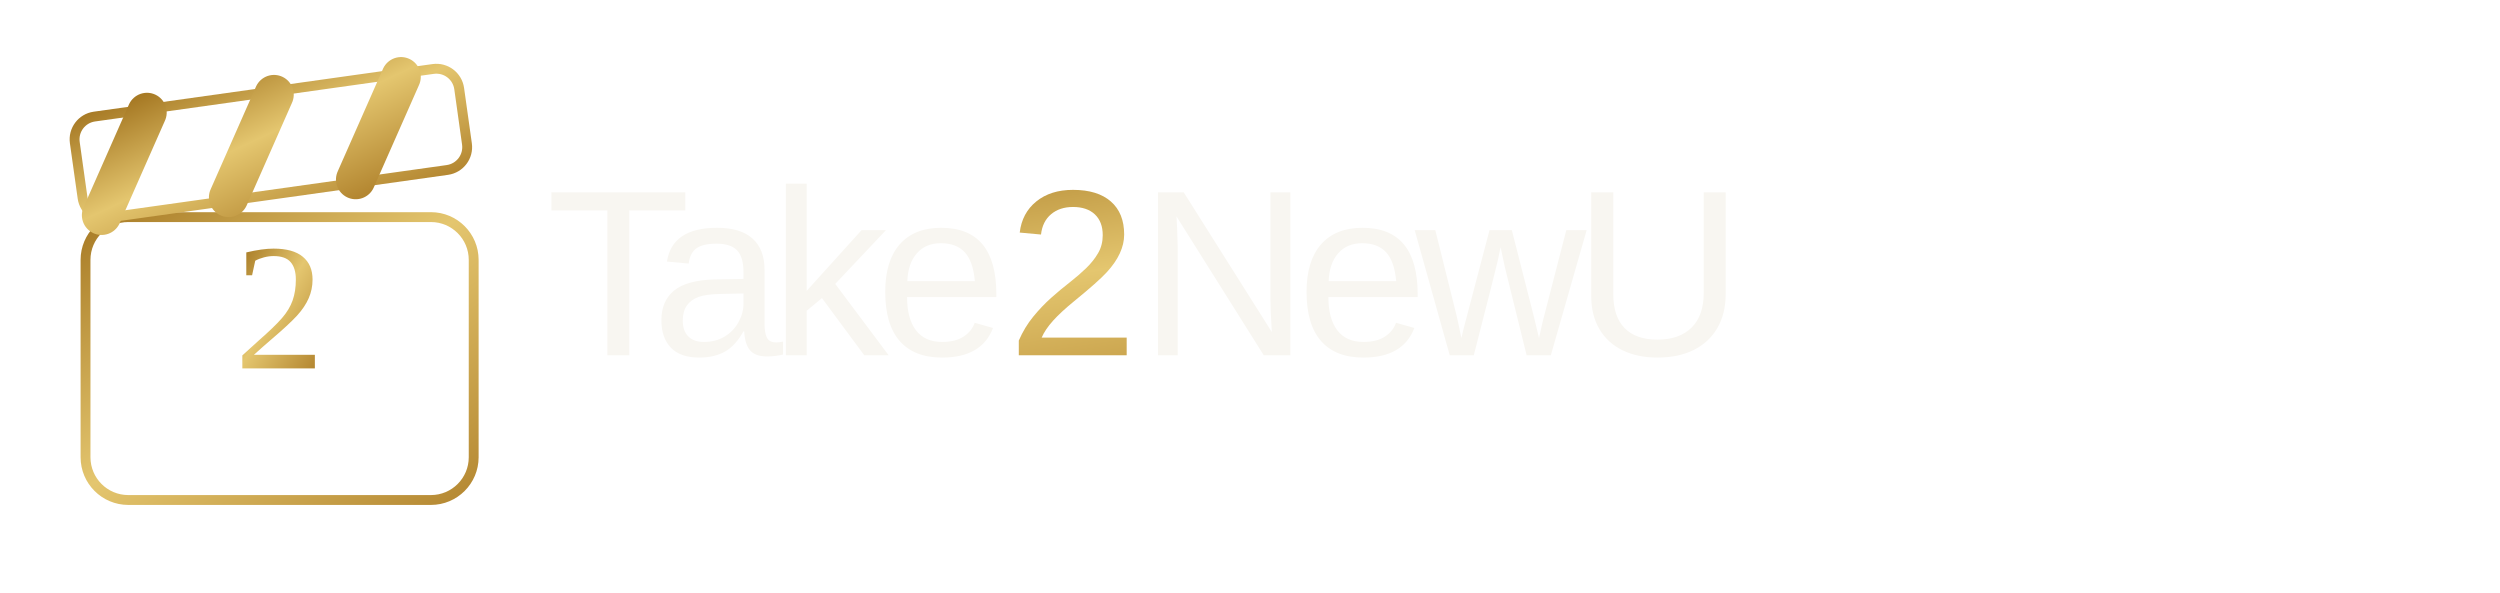
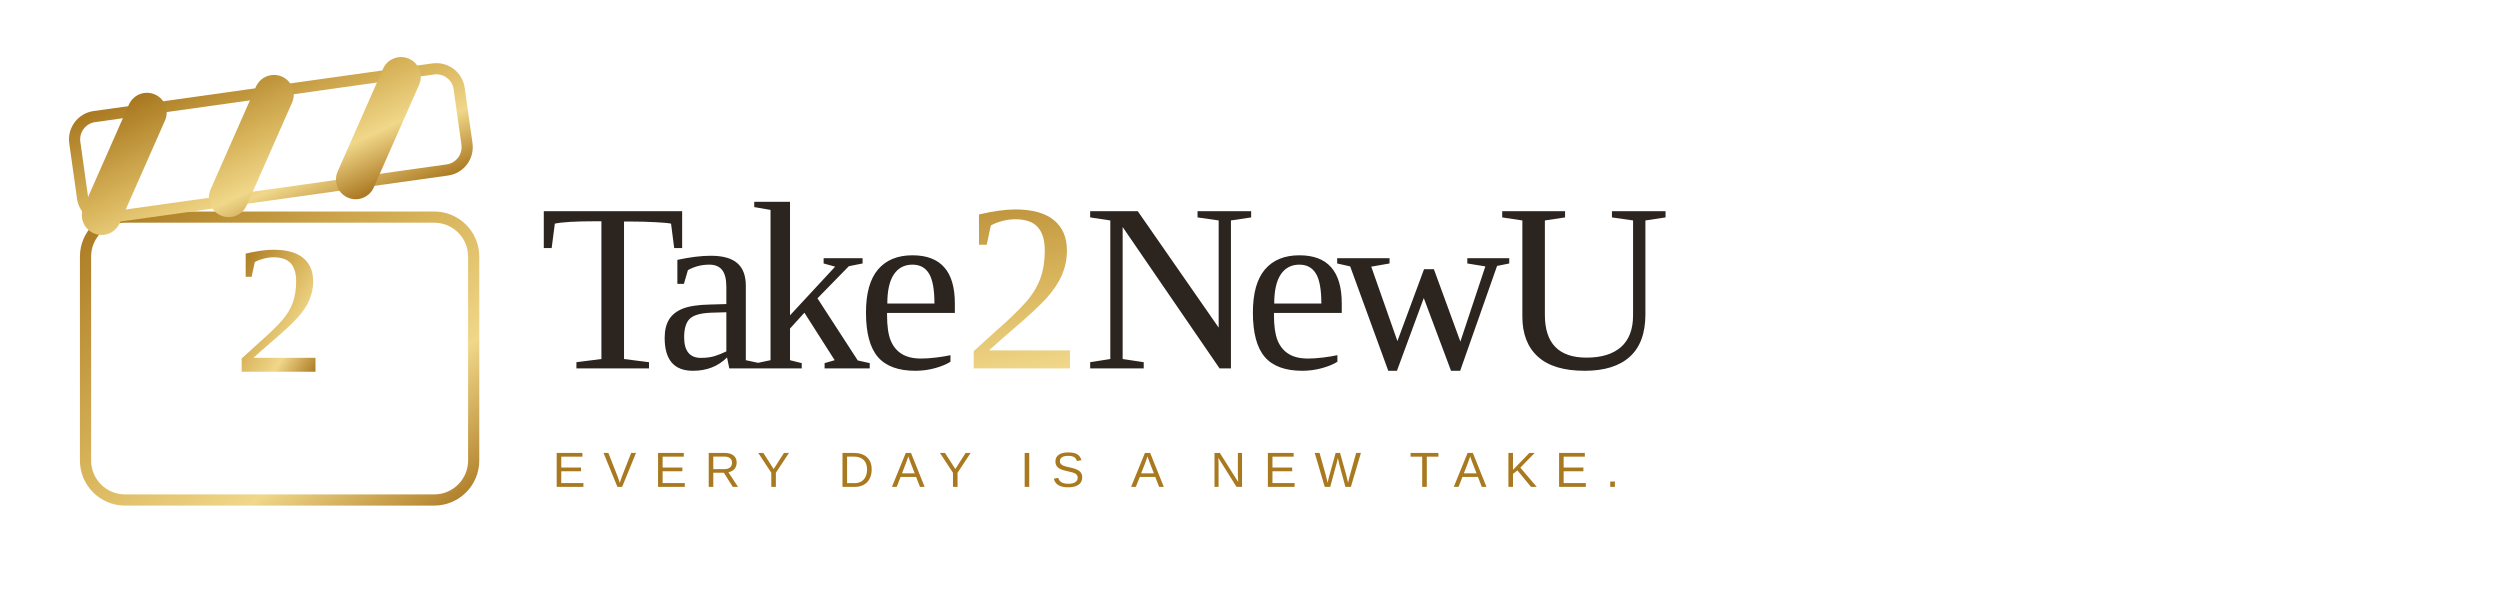
<svg xmlns="http://www.w3.org/2000/svg" viewBox="0 0 760 180" role="img" aria-labelledby="title desc">
  <defs>
    <linearGradient id="gold" x1="0" y1="0" x2="1" y2="1">
-       <stop offset="0" stop-color="#a77a25" />
-       <stop offset="0.48" stop-color="#e4c66f" />
-       <stop offset="1" stop-color="#b48731" />
+       <stop offset="0" stop-color="#a97920" />
+       <stop offset="0.45" stop-color="#d8b45b" />
+       <stop offset="0.72" stop-color="#f0d789" />
+       <stop offset="1" stop-color="#ad7b25" />
    </linearGradient>
  </defs>
  <g transform="translate(18 24)" fill="none" stroke="url(#gold)" stroke-linecap="round" stroke-linejoin="round">
-     <rect x="8" y="42" width="118" height="86" rx="13" stroke-width="3" />
+     <rect x="8" y="42" width="118" height="86" rx="12" stroke-width="3.4" />
    <path d="M10 42h114" stroke-width="3" />
    <g transform="rotate(-8 16 42)">
-       <rect x="8" y="11" width="118" height="31" rx="7" stroke-width="3" />
+       <rect x="8" y="11" width="118" height="31" rx="7" stroke-width="3.4" />
      <path d="M31 12l-18 29M70 12L52 41M109 12L91 41" stroke-width="12" />
    </g>
-     <path d="M28 84h22M84 84h22" stroke-width="2.5" />
  </g>
-   <text x="85" y="112" text-anchor="middle" font-family="Georgia, 'Times New Roman', serif" font-size="55" fill="url(#gold)" stroke="none">2</text>
-   <text x="166" y="108" font-family="Arial, Helvetica, sans-serif" font-size="72" font-weight="500" letter-spacing="-4" fill="#f8f6f1">Take<tspan fill="url(#gold)">2</tspan>NewU</text>
+   <text x="85" y="113" text-anchor="middle" font-family="Georgia, 'Times New Roman', serif" font-size="56" fill="url(#gold)">2</text>
+   <text x="164" y="112" font-family="Georgia, 'Times New Roman', serif" font-size="73" letter-spacing="-4" fill="#2b241f">Take<tspan fill="url(#gold)">2</tspan>NewU</text>
+   <text x="168" y="148" font-family="Arial, Helvetica, sans-serif" font-size="15" letter-spacing="5.4" fill="#a97920">EVERY DAY IS A NEW TAKE.</text>
</svg>
